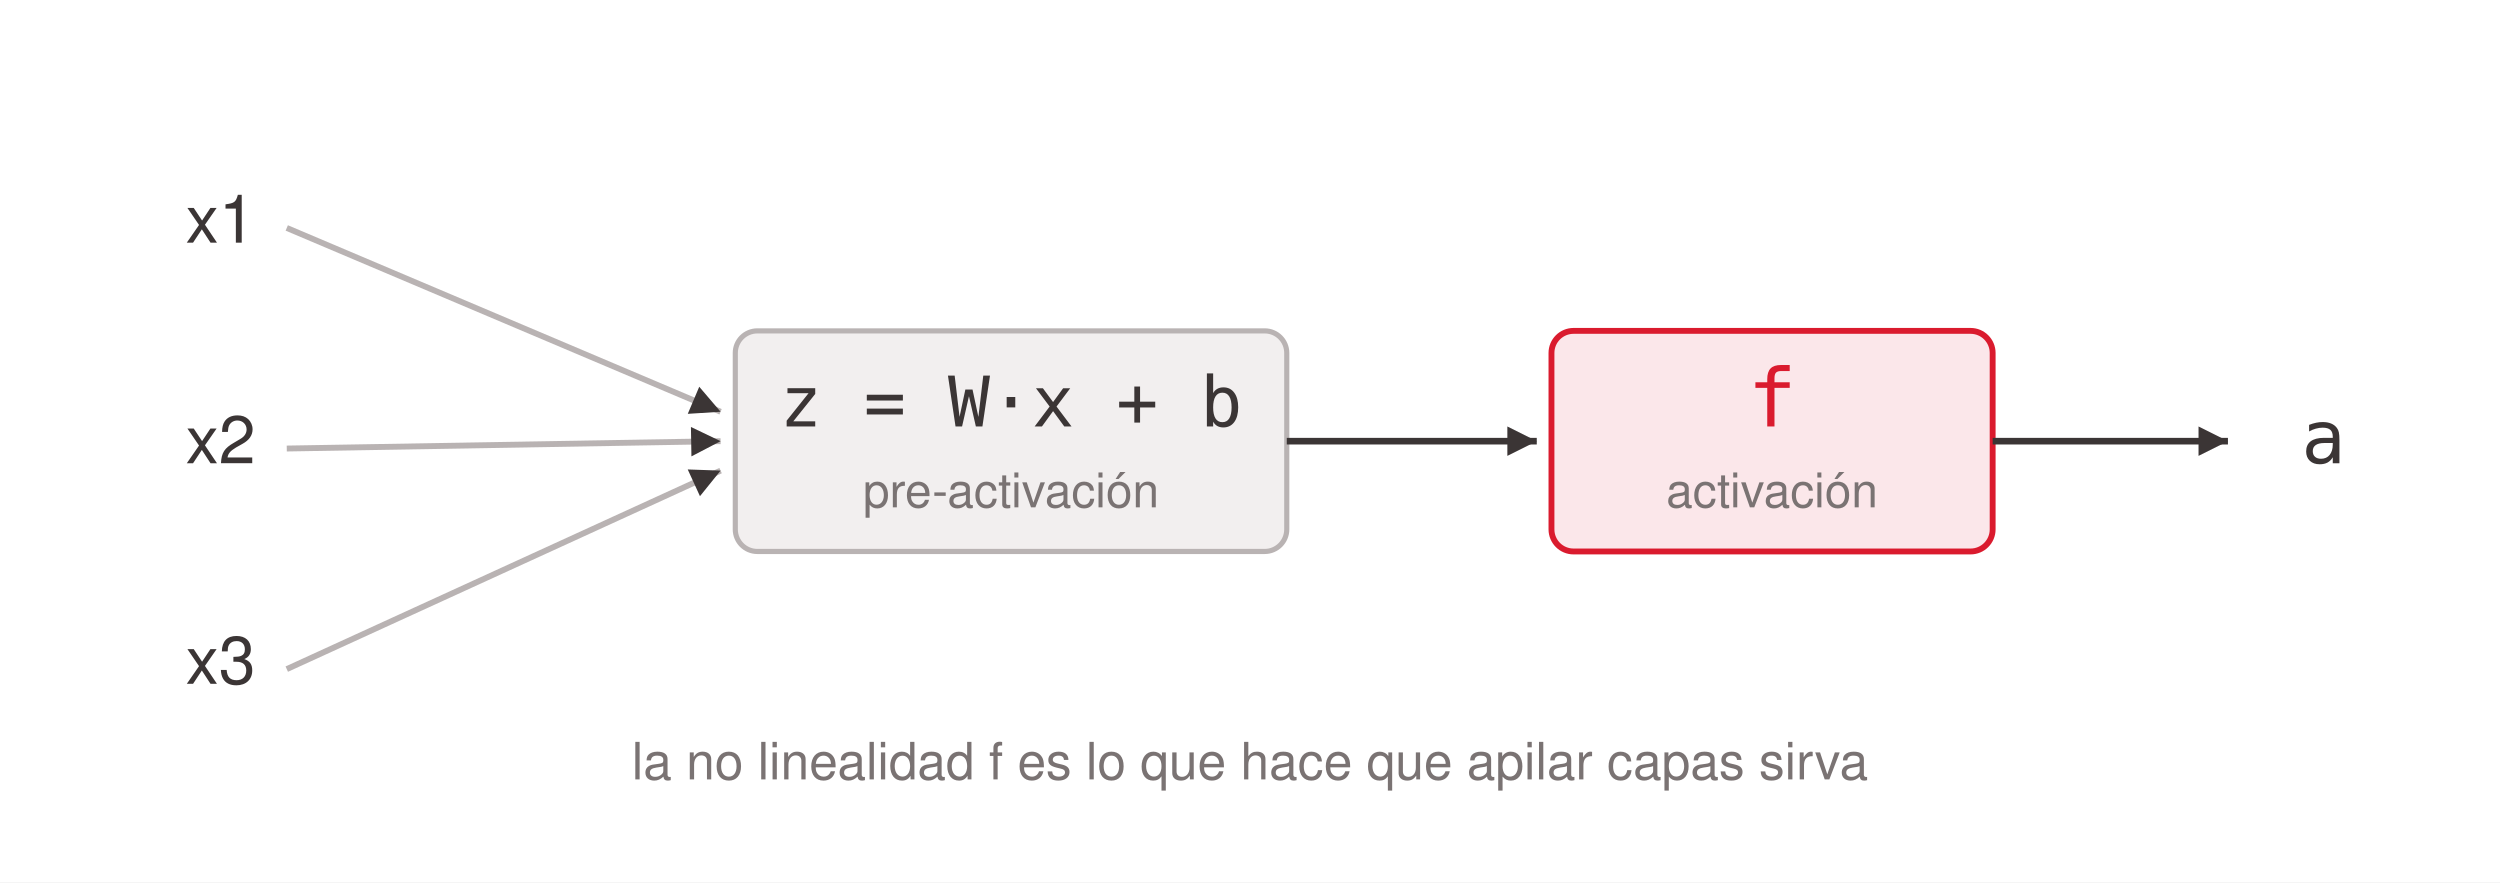
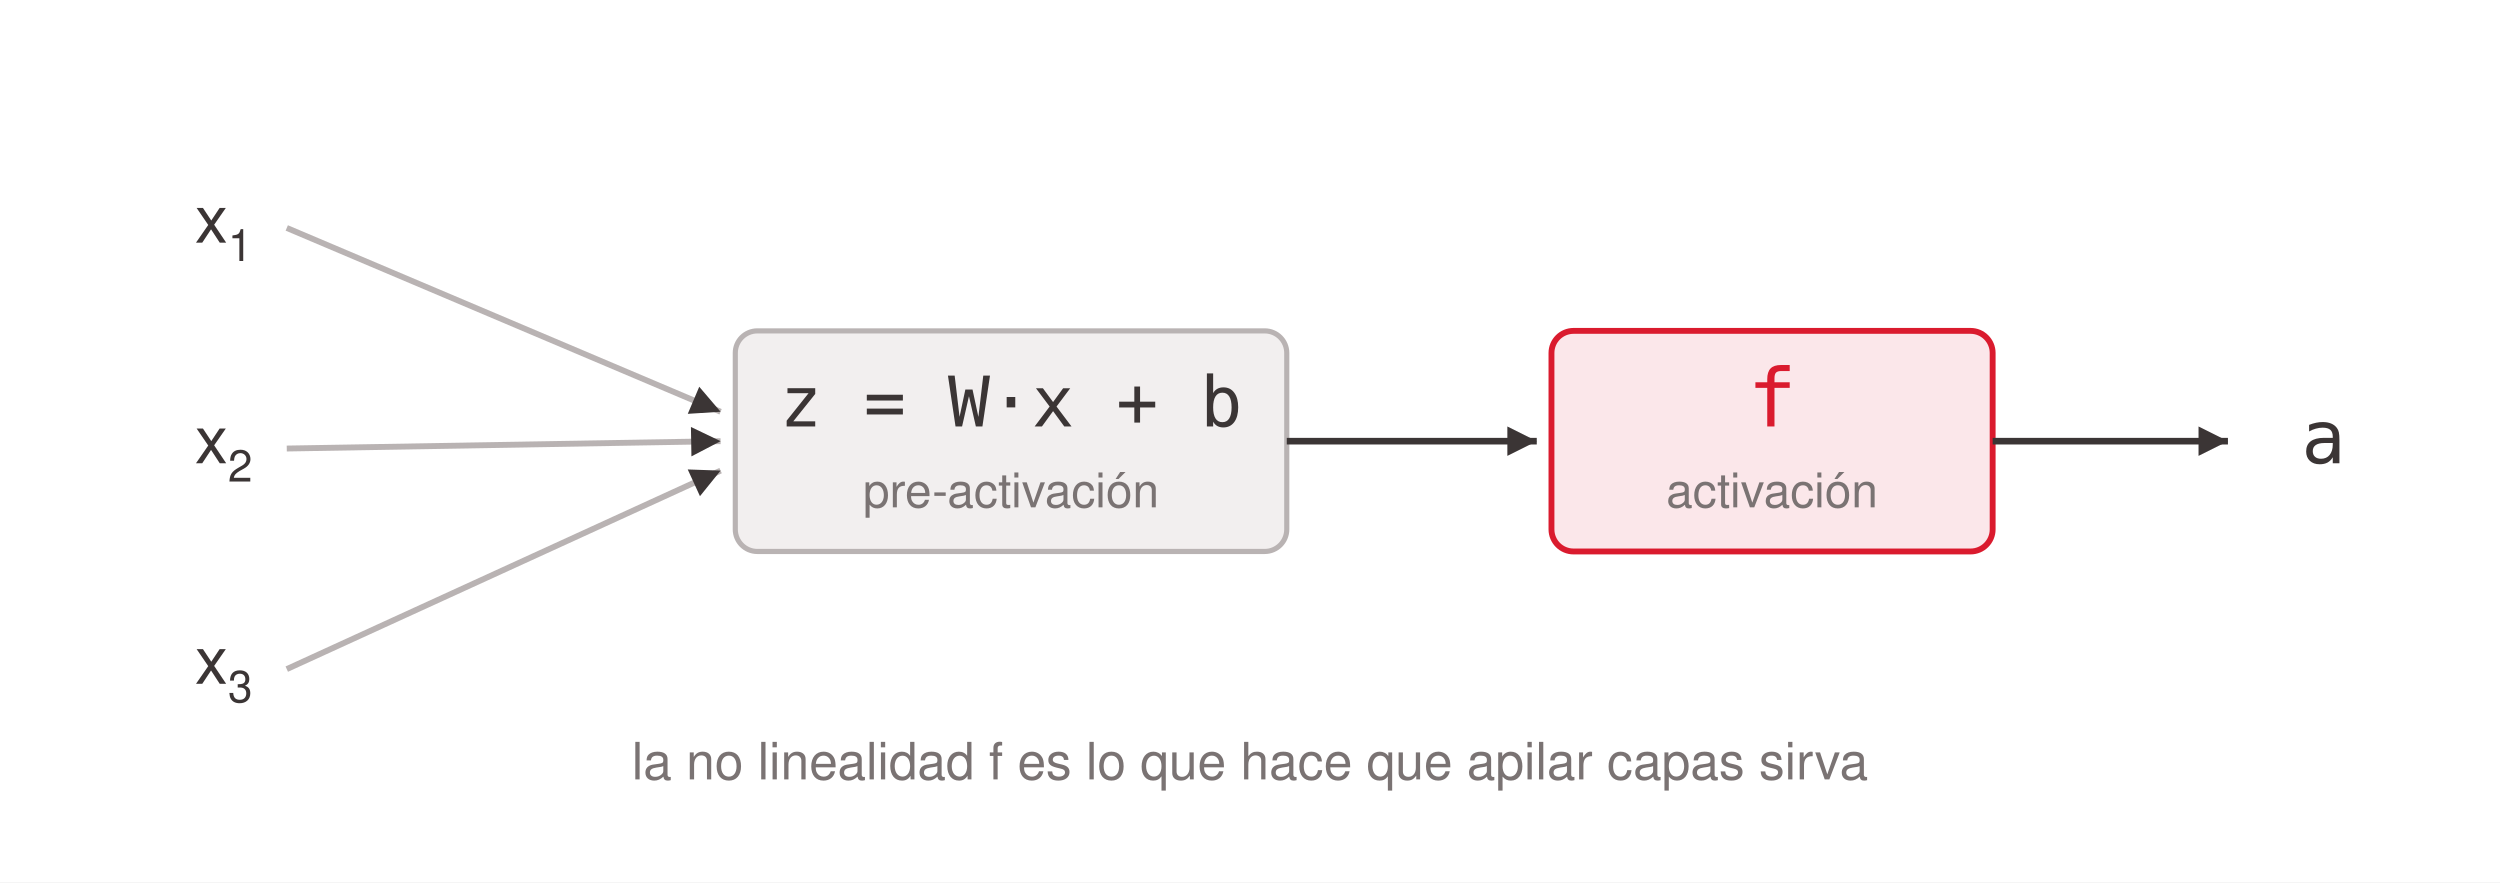
<svg xmlns="http://www.w3.org/2000/svg" viewBox="0 0 680 240" font-family="Helvetica, Arial, sans-serif" fill="#3B3535">
  <defs>
    <marker id="arw" markerUnits="userSpaceOnUse" markerWidth="10" markerHeight="10" refX="8" refY="4" orient="auto">
      <path d="M0,0 L8,4 L0,8 Z" fill="#3B3535" />
    </marker>
  </defs>
  <rect x="0" y="0" width="680" height="240" fill="#ffffff" />
-   <text x="60" y="66" font-size="18" text-anchor="middle">x1</text>
-   <text x="60" y="126" font-size="18" text-anchor="middle">x2</text>
-   <text x="60" y="186" font-size="18" text-anchor="middle">x3</text>
+   <text x="53" y="66" font-size="18">x<tspan font-size="12" dy="5">1</tspan>
+   </text>
+   <text x="53" y="126" font-size="18">x<tspan font-size="12" dy="5">2</tspan>
+   </text>
+   <text x="53" y="186" font-size="18">x<tspan font-size="12" dy="5">3</tspan>
+   </text>
  <line x1="78" y1="62" x2="196" y2="112" stroke="#B9B3B3" stroke-width="1.6" marker-end="url(#arw)" />
  <line x1="78" y1="122" x2="196" y2="120" stroke="#B9B3B3" stroke-width="1.6" marker-end="url(#arw)" />
  <line x1="78" y1="182" x2="196" y2="128" stroke="#B9B3B3" stroke-width="1.6" marker-end="url(#arw)" />
  <rect x="200" y="90" width="150" height="60" rx="6" fill="#F2EFEF" stroke="#B9B3B3" stroke-width="1.4" />
  <text x="275" y="116" font-size="19" text-anchor="middle" font-family="'DejaVu Sans Mono', monospace">z = W·x + b</text>
  <text x="275" y="138" font-size="13" text-anchor="middle" fill="#7A7373">pre-activación</text>
  <line x1="350" y1="120" x2="418" y2="120" stroke="#3B3535" stroke-width="1.8" marker-end="url(#arw)" />
  <rect x="422" y="90" width="120" height="60" rx="6" fill="#FBE7EA" stroke="#DA1B2E" stroke-width="1.6" />
  <text x="482" y="116" font-size="22" text-anchor="middle" font-family="'DejaVu Sans Mono', monospace" fill="#DA1B2E">f</text>
  <text x="482" y="138" font-size="13" text-anchor="middle" fill="#7A7373">activación</text>
  <line x1="542" y1="120" x2="606" y2="120" stroke="#3B3535" stroke-width="1.8" marker-end="url(#arw)" />
  <text x="632" y="126" font-size="20" text-anchor="middle" font-family="'DejaVu Sans Mono', monospace">a</text>
  <text x="340" y="212" font-size="14" text-anchor="middle" fill="#7A7373">la no linealidad f es lo que hace que apilar capas sirva</text>
</svg>
